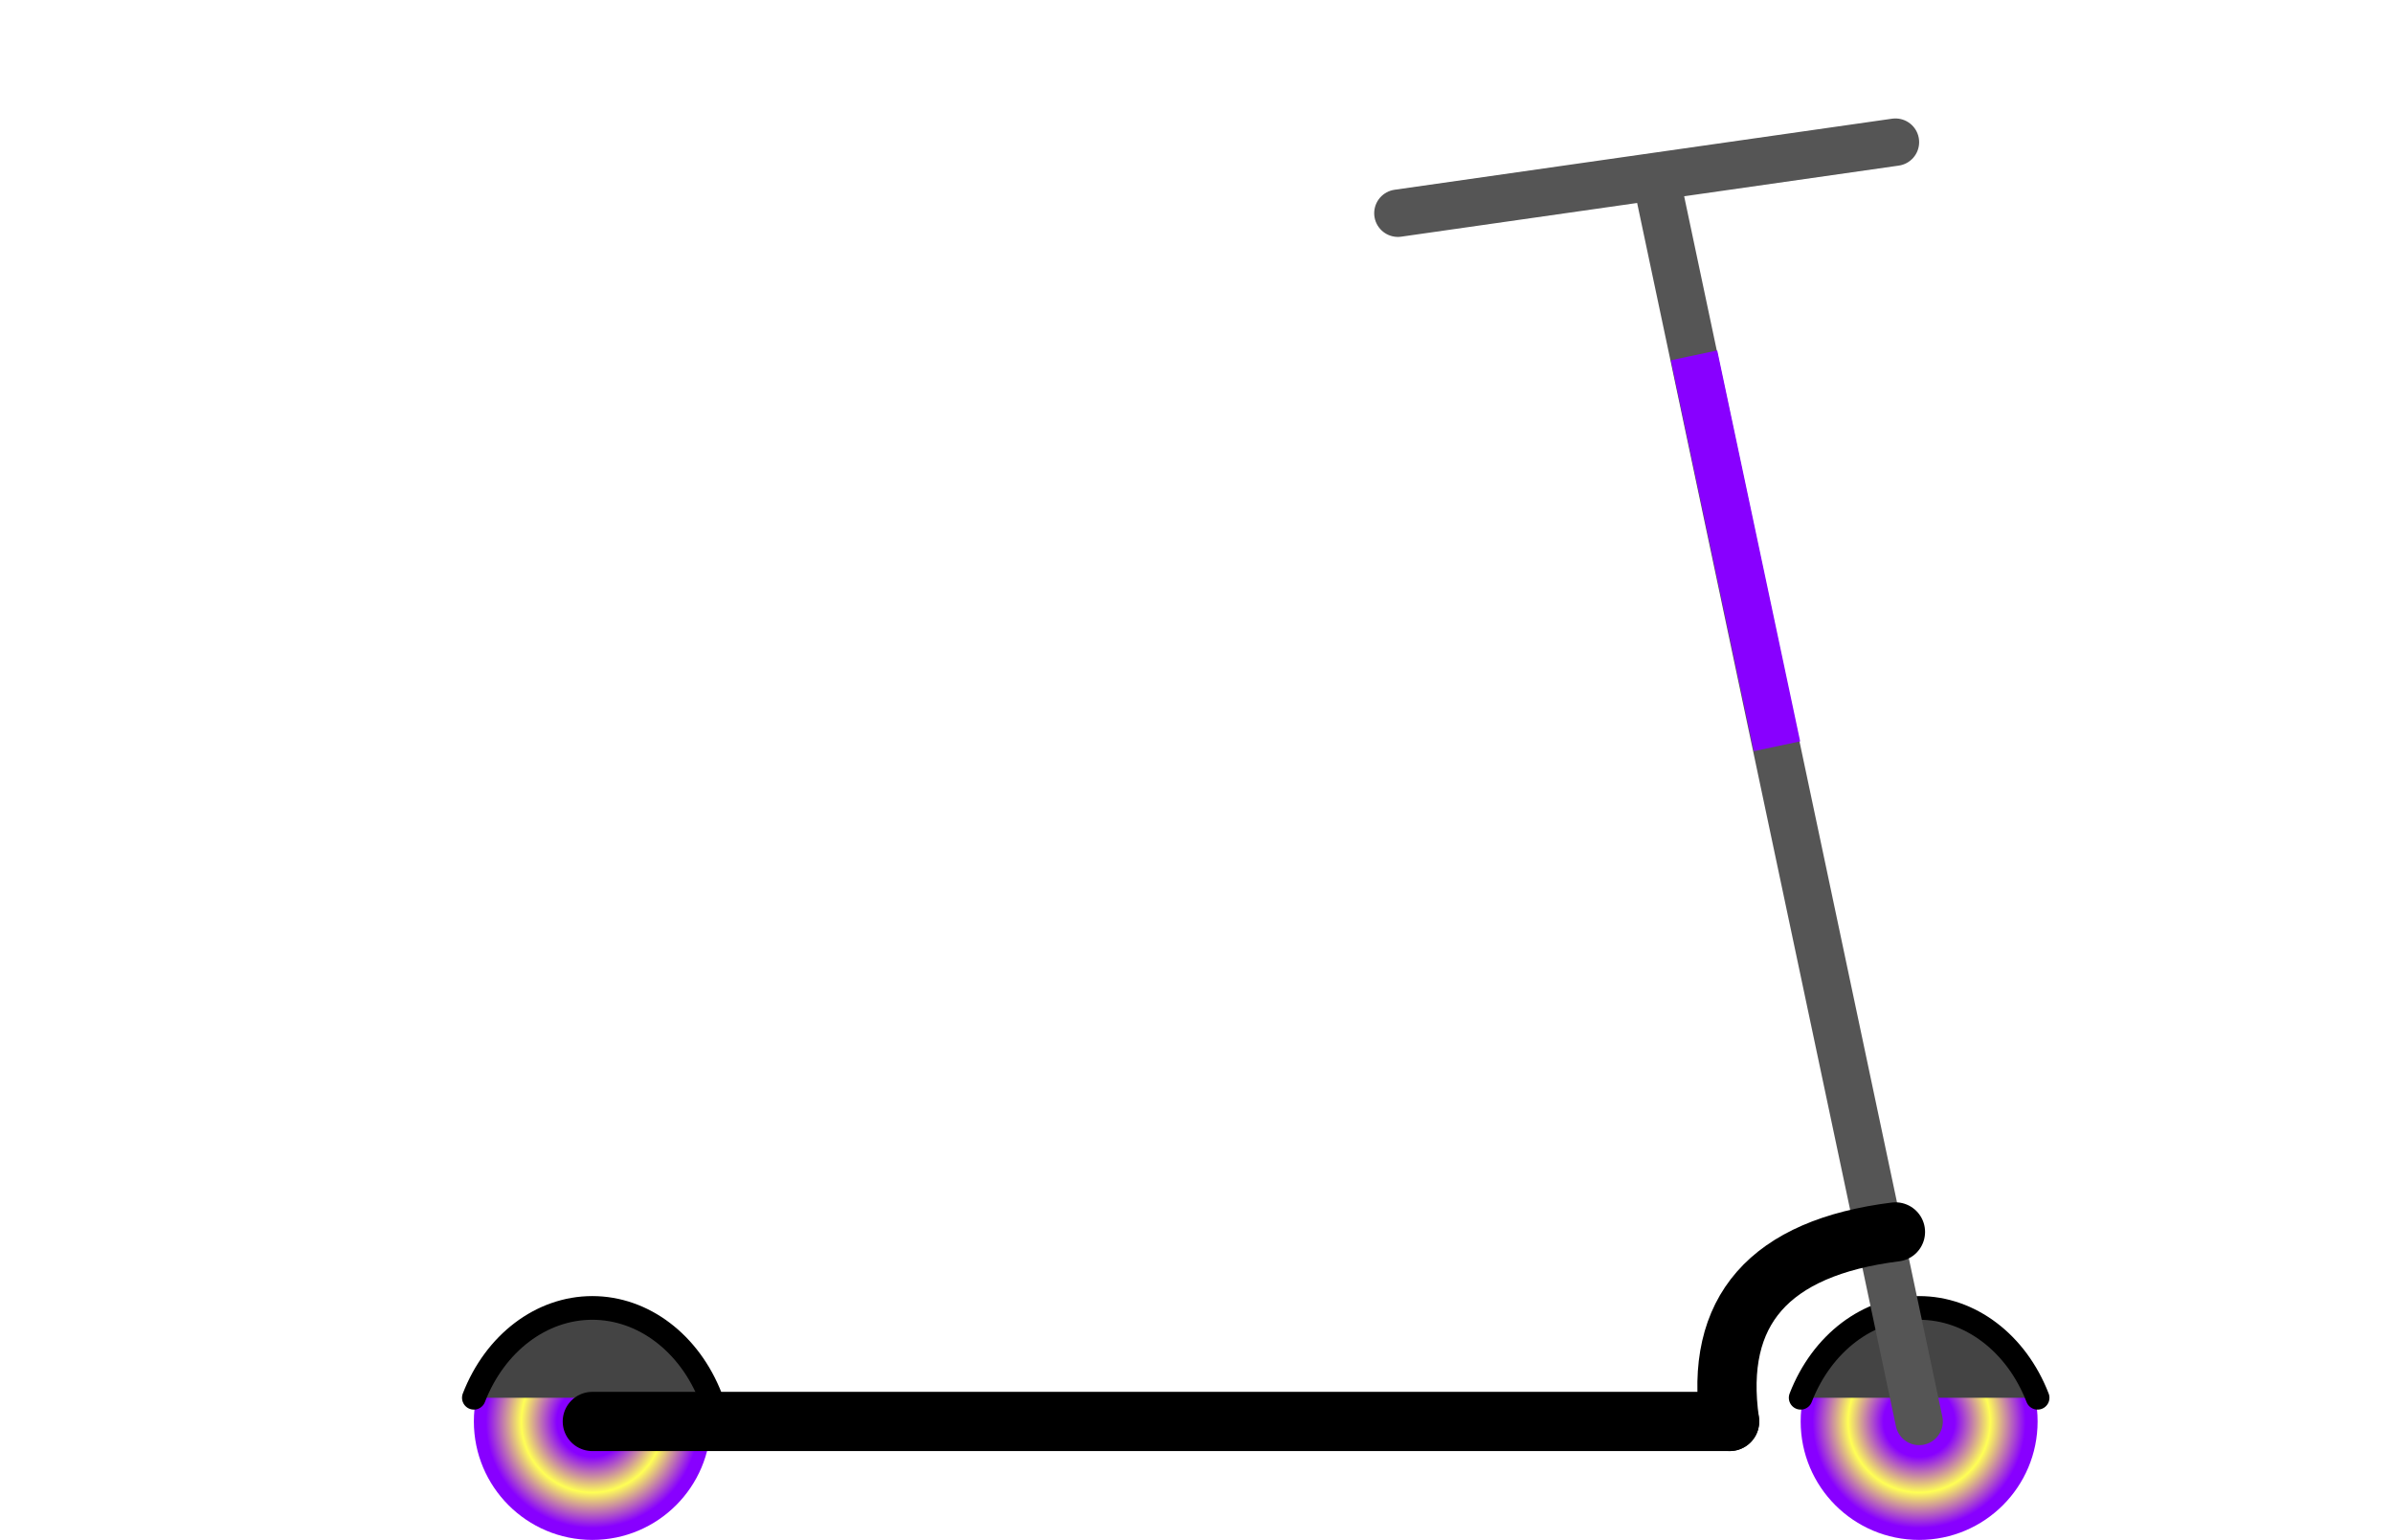
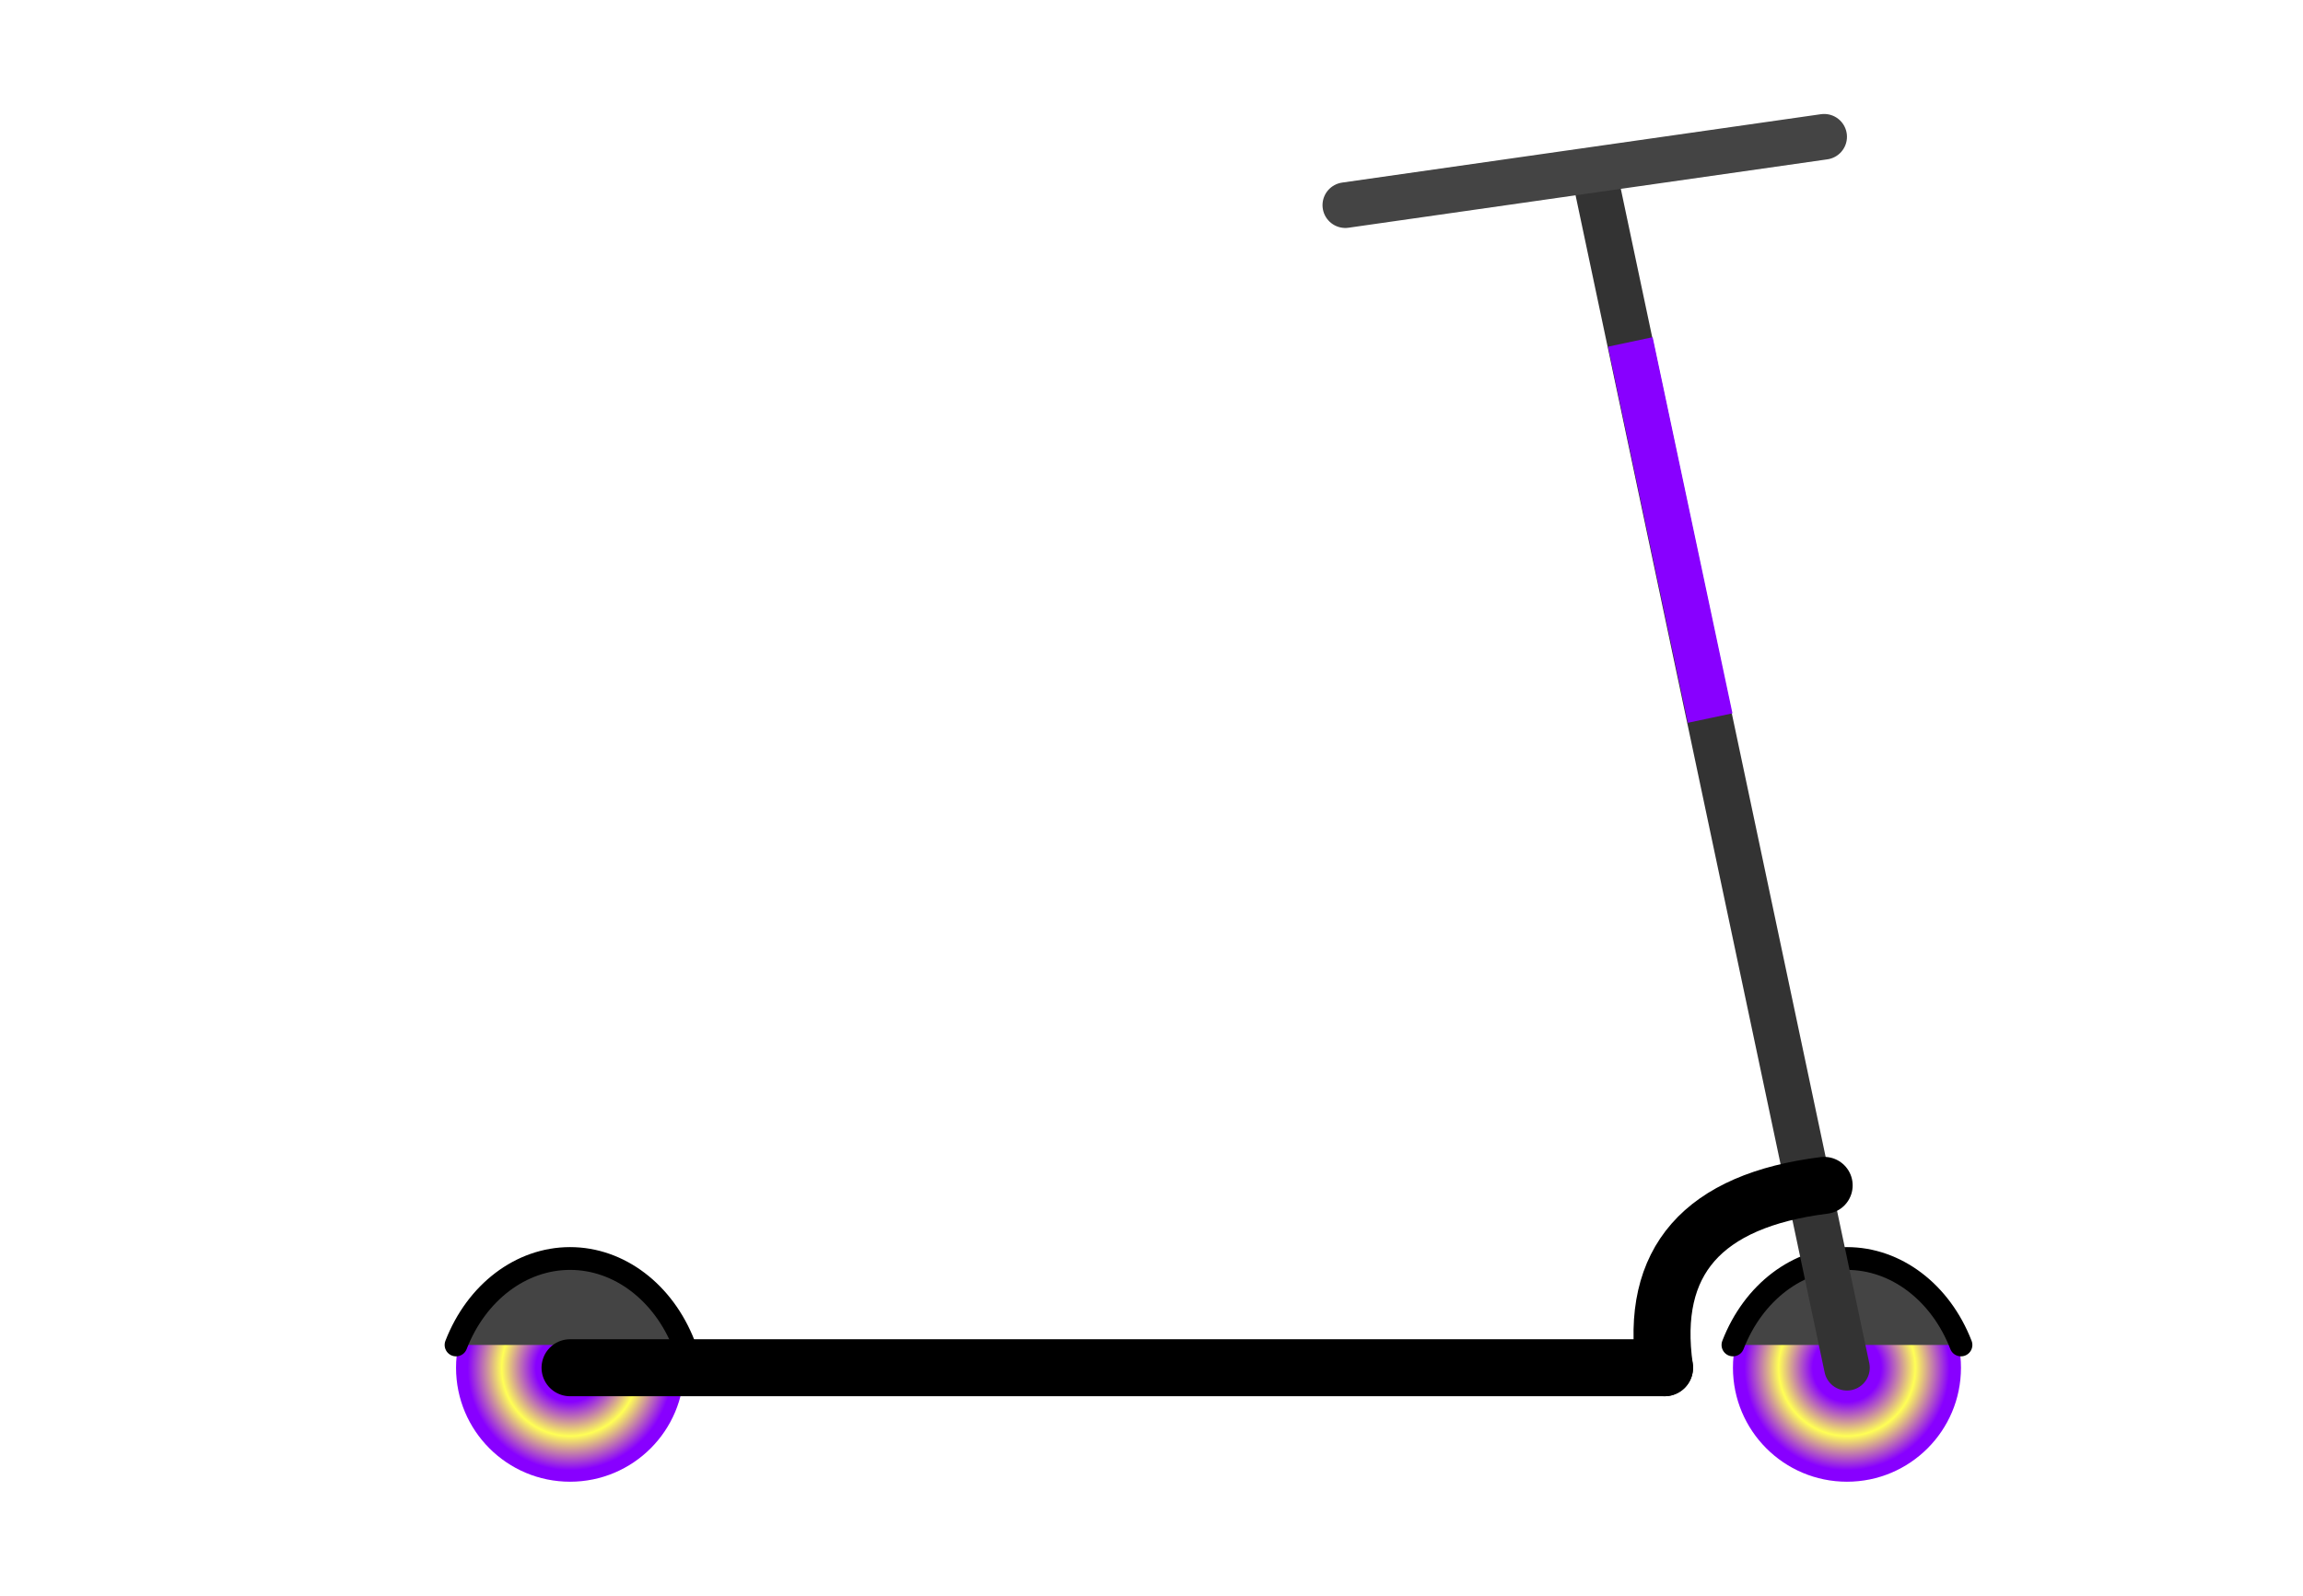
- <svg xmlns="http://www.w3.org/2000/svg" xmlns:xlink="http://www.w3.org/1999/xlink" width="202px" height="130px">
+ <svg xmlns="http://www.w3.org/2000/svg" xmlns:xlink="http://www.w3.org/1999/xlink" width="202px" height="140px">
  <style type="text/css">
    #wheel {
      fill: url(#wheelGradient);
    }
    #bottom {
      stroke: black;
      stroke-width: 5px;
      fill: transparent;
      stroke-linecap: round;
    }
    #stick {
      stroke-width: 4px;
-       stroke: #555555;
+       stroke: #333333;
      stroke-linecap: round;
    }
    #stick :last-child {
      stroke-linecap: butt;
      stroke: #8800ff;
    }
    #hood {
      stroke: black;
      stroke-width: 2px;
      fill: #444444;
      stroke-linecap: round;
    }
    #handle {
      stroke-width: 4px;
-       stroke: #555555;
+       stroke: #444444;
      stroke-linecap: round;
    }
  </style>
  <defs>
    <circle id="wheel" cy="120" r="10" />
    <path id="hood" d="m0,0 a11,13 0 0,1 20,0" />
    <radialGradient id="wheelGradient" fx="0.5" fy="0.5">
      <stop stop-color="#8800ff" offset="0.3" />
      <stop stop-color="#ffff55" offset="0.6" />
      <stop stop-color="#8800ff" offset="0.9" />
    </radialGradient>
  </defs>
  <g>
    <use xlink:href="#wheel" x="50" />
    <use xlink:href="#wheel" x="162" />
    <use xlink:href="#hood" x="40" y="118" />
    <use xlink:href="#hood" x="152" y="118" />
  </g>
  <g id="stick">
    <path d="M162 120 L140,16" />
    <path d="M150 63 L143,30" />
  </g>
  <path id="handle" d="M118,18 L160,12" />
  <g id="bottom">
    <path d="M50 120 L146 120" />
    <path d="M146 120 q-2,-14 14,-16" />
  </g>
</svg>
